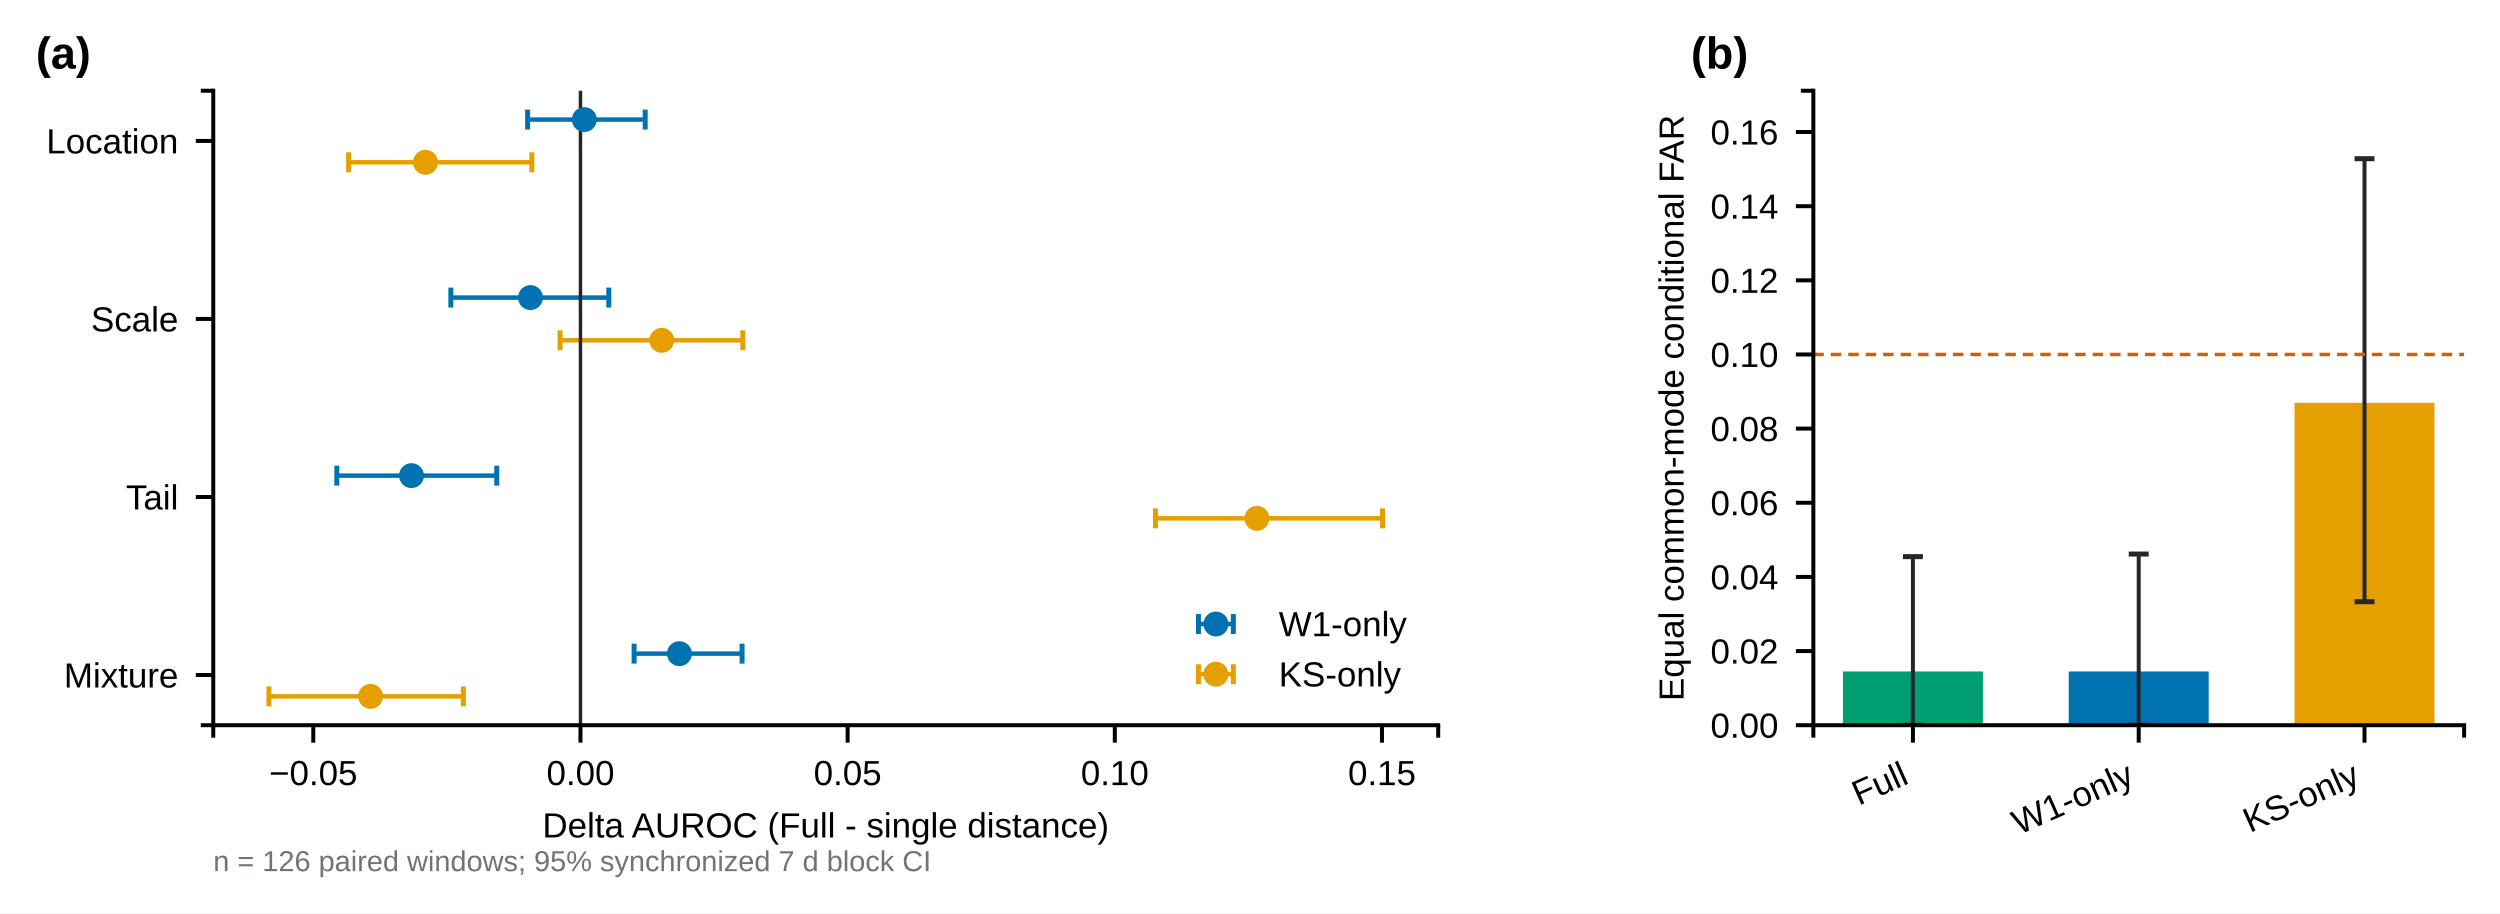
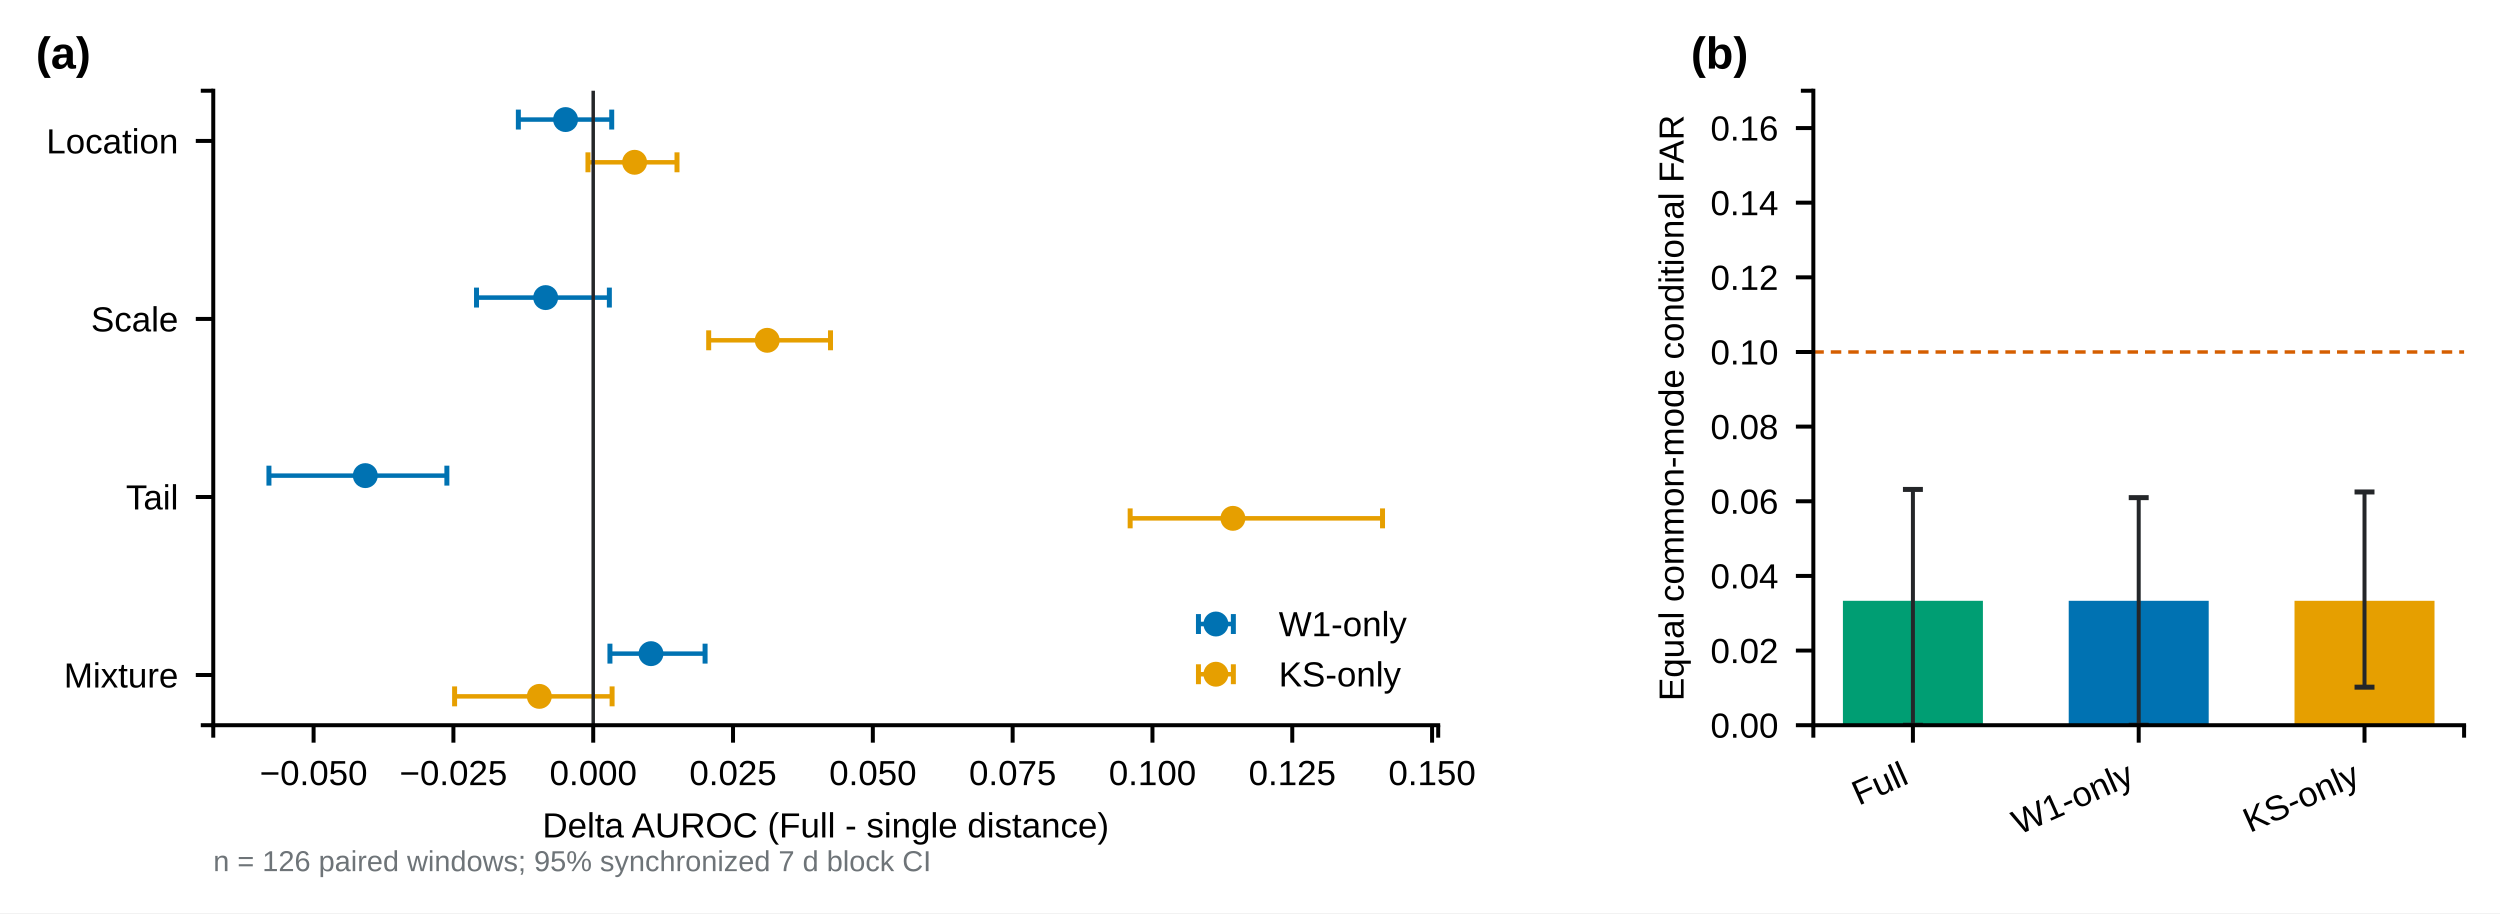
<svg xmlns="http://www.w3.org/2000/svg" xmlns:xlink="http://www.w3.org/1999/xlink" width="501.263pt" height="183.09pt" viewBox="0 0 501.263 183.09" version="1.1">
  <defs>
    <style type="text/css">*{stroke-linejoin: round; stroke-linecap: butt}</style>
  </defs>
  <g id="figure_1">
    <g id="patch_1">
      <path d="M 0 183.09 L 501.263 183.09 L 501.263 0 L 0 0 z " style="fill: #ffffff" />
    </g>
    <g id="axes_1">
      <g id="patch_2">
        <path d="M 42.759 145.409 L 288.367 145.409 L 288.367 18.19 L 42.759 18.19 z " style="fill: #ffffff" />
      </g>
      <g id="matplotlib.axis_1">
        <g id="xtick_1">
          <g id="line2d_1">
            <defs>
-               <path id="mf1d5e81ef5" d="M 0 0 L 0 3.5 " style="stroke: #000000; stroke-width: 0.8" />
+               <path id="m3d9fb4b405" d="M 0 0 L 0 3.5 " style="stroke: #000000; stroke-width: 0.8" />
            </defs>
            <g>
-               <use xlink:href="#mf1d5e81ef5" x="62.816" y="145.409" style="stroke: #000000; stroke-width: 0.8" />
+               <use xlink:href="#m3d9fb4b405" x="62.878" y="145.409" style="stroke: #000000; stroke-width: 0.8" />
            </g>
          </g>
          <g id="text_1">
-             <text style="font-size: 7px; font-family: 'Arial'; text-anchor: middle" x="62.816" y="157.42" transform="rotate(-0 62.81633 157.4197)">−0.05</text>
+             <text style="font-size: 7px; font-family: 'Arial'; text-anchor: middle" x="62.878" y="157.42" transform="rotate(-0 62.87766 157.4197)">−0.050</text>
          </g>
        </g>
        <g id="xtick_2">
          <g id="line2d_2">
            <g>
-               <use xlink:href="#mf1d5e81ef5" x="116.386" y="145.409" style="stroke: #000000; stroke-width: 0.8" />
+               <use xlink:href="#m3d9fb4b405" x="90.91" y="145.409" style="stroke: #000000; stroke-width: 0.8" />
            </g>
          </g>
          <g id="text_2">
-             <text style="font-size: 7px; font-family: 'Arial'; text-anchor: middle" x="116.386" y="157.42" transform="rotate(-0 116.3855 157.4197)">0.00</text>
+             <text style="font-size: 7px; font-family: 'Arial'; text-anchor: middle" x="90.91" y="157.42" transform="rotate(-0 90.91026 157.4197)">−0.025</text>
          </g>
        </g>
        <g id="xtick_3">
          <g id="line2d_3">
            <g>
-               <use xlink:href="#mf1d5e81ef5" x="169.955" y="145.409" style="stroke: #000000; stroke-width: 0.8" />
+               <use xlink:href="#m3d9fb4b405" x="118.943" y="145.409" style="stroke: #000000; stroke-width: 0.8" />
            </g>
          </g>
          <g id="text_3">
-             <text style="font-size: 7px; font-family: 'Arial'; text-anchor: middle" x="169.955" y="157.42" transform="rotate(-0 169.9547 157.4197)">0.05</text>
+             <text style="font-size: 7px; font-family: 'Arial'; text-anchor: middle" x="118.943" y="157.42" transform="rotate(-0 118.9429 157.4197)">0.000</text>
          </g>
        </g>
        <g id="xtick_4">
          <g id="line2d_4">
            <g>
-               <use xlink:href="#mf1d5e81ef5" x="223.524" y="145.409" style="stroke: #000000; stroke-width: 0.8" />
+               <use xlink:href="#m3d9fb4b405" x="146.975" y="145.409" style="stroke: #000000; stroke-width: 0.8" />
            </g>
          </g>
          <g id="text_4">
-             <text style="font-size: 7px; font-family: 'Arial'; text-anchor: middle" x="223.524" y="157.42" transform="rotate(-0 223.5239 157.4197)">0.10</text>
+             <text style="font-size: 7px; font-family: 'Arial'; text-anchor: middle" x="146.975" y="157.42" transform="rotate(-0 146.9755 157.4197)">0.025</text>
          </g>
        </g>
        <g id="xtick_5">
          <g id="line2d_5">
            <g>
-               <use xlink:href="#mf1d5e81ef5" x="277.093" y="145.409" style="stroke: #000000; stroke-width: 0.8" />
+               <use xlink:href="#m3d9fb4b405" x="175.008" y="145.409" style="stroke: #000000; stroke-width: 0.8" />
            </g>
          </g>
          <g id="text_5">
-             <text style="font-size: 7px; font-family: 'Arial'; text-anchor: middle" x="277.093" y="157.42" transform="rotate(-0 277.093 157.4197)">0.15</text>
+             <text style="font-size: 7px; font-family: 'Arial'; text-anchor: middle" x="175.008" y="157.42" transform="rotate(-0 175.0081 157.4197)">0.050</text>
          </g>
        </g>
        <g id="xtick_6">
          <g id="line2d_6">
-             <defs>
-               <path id="m7acf8214a6" d="M 0 0 L 0 2.5 " style="stroke: #000000; stroke-width: 0.8" />
-             </defs>
-             <g>
-               <use xlink:href="#m7acf8214a6" x="42.759" y="145.409" style="stroke: #000000; stroke-width: 0.8" />
-             </g>
+             <g>
+               <use xlink:href="#m3d9fb4b405" x="203.041" y="145.409" style="stroke: #000000; stroke-width: 0.8" />
+             </g>
+           </g>
+           <g id="text_6">
+             <text style="font-size: 7px; font-family: 'Arial'; text-anchor: middle" x="203.041" y="157.42" transform="rotate(-0 203.0407 157.4197)">0.075</text>
          </g>
        </g>
        <g id="xtick_7">
          <g id="line2d_7">
            <g>
-               <use xlink:href="#m7acf8214a6" x="288.367" y="145.409" style="stroke: #000000; stroke-width: 0.8" />
-             </g>
-           </g>
-         </g>
-         <g id="text_6">
+               <use xlink:href="#m3d9fb4b405" x="231.073" y="145.409" style="stroke: #000000; stroke-width: 0.8" />
+             </g>
+           </g>
+           <g id="text_7">
+             <text style="font-size: 7px; font-family: 'Arial'; text-anchor: middle" x="231.073" y="157.42" transform="rotate(-0 231.0733 157.4197)">0.100</text>
+           </g>
+         </g>
+         <g id="xtick_8">
+           <g id="line2d_8">
+             <g>
+               <use xlink:href="#m3d9fb4b405" x="259.106" y="145.409" style="stroke: #000000; stroke-width: 0.8" />
+             </g>
+           </g>
+           <g id="text_8">
+             <text style="font-size: 7px; font-family: 'Arial'; text-anchor: middle" x="259.106" y="157.42" transform="rotate(-0 259.1059 157.4197)">0.125</text>
+           </g>
+         </g>
+         <g id="xtick_9">
+           <g id="line2d_9">
+             <g>
+               <use xlink:href="#m3d9fb4b405" x="287.139" y="145.409" style="stroke: #000000; stroke-width: 0.8" />
+             </g>
+           </g>
+           <g id="text_9">
+             <text style="font-size: 7px; font-family: 'Arial'; text-anchor: middle" x="287.139" y="157.42" transform="rotate(-0 287.1385 157.4197)">0.150</text>
+           </g>
+         </g>
+         <g id="xtick_10">
+           <g id="line2d_10">
+             <defs>
+               <path id="m4c5f8c6ae1" d="M 0 0 L 0 2.5 " style="stroke: #000000; stroke-width: 0.8" />
+             </defs>
+             <g>
+               <use xlink:href="#m4c5f8c6ae1" x="42.759" y="145.409" style="stroke: #000000; stroke-width: 0.8" />
+             </g>
+           </g>
+         </g>
+         <g id="xtick_11">
+           <g id="line2d_11">
+             <g>
+               <use xlink:href="#m4c5f8c6ae1" x="288.367" y="145.409" style="stroke: #000000; stroke-width: 0.8" />
+             </g>
+           </g>
+         </g>
+         <g id="text_10">
          <text style="font-size: 7px; font-family: 'Arial'; text-anchor: middle" x="165.563" y="167.911" transform="rotate(-0 165.5628 167.9111)">Delta AUROC (Full - single distance)</text>
        </g>
      </g>
      <g id="matplotlib.axis_2">
        <g id="ytick_1">
-           <g id="line2d_8">
-             <defs>
-               <path id="m0ee5e9cc17" d="M 0 0 L -3.5 0 " style="stroke: #000000; stroke-width: 0.8" />
-             </defs>
-             <g>
-               <use xlink:href="#m0ee5e9cc17" x="42.759" y="28.256" style="stroke: #000000; stroke-width: 0.8" />
-             </g>
-           </g>
-           <g id="text_7">
-             <text style="font-size: 7px; font-family: 'Arial'; text-anchor: end" x="35.759" y="30.762" transform="rotate(-0 35.75904 30.76169)">Location</text>
-           </g>
-         </g>
-         <g id="ytick_2">
-           <g id="line2d_9">
-             <g>
-               <use xlink:href="#m0ee5e9cc17" x="42.759" y="63.952" style="stroke: #000000; stroke-width: 0.8" />
-             </g>
-           </g>
-           <g id="text_8">
-             <text style="font-size: 7px; font-family: 'Arial'; text-anchor: end" x="35.759" y="66.457" transform="rotate(-0 35.75904 66.45723)">Scale</text>
-           </g>
-         </g>
-         <g id="ytick_3">
-           <g id="line2d_10">
-             <g>
-               <use xlink:href="#m0ee5e9cc17" x="42.759" y="99.648" style="stroke: #000000; stroke-width: 0.8" />
-             </g>
-           </g>
-           <g id="text_9">
-             <text style="font-size: 7px; font-family: 'Arial'; text-anchor: end" x="35.759" y="102.153" transform="rotate(-0 35.75904 102.1528)">Tail</text>
-           </g>
-         </g>
-         <g id="ytick_4">
-           <g id="line2d_11">
-             <g>
-               <use xlink:href="#m0ee5e9cc17" x="42.759" y="135.343" style="stroke: #000000; stroke-width: 0.8" />
-             </g>
-           </g>
-           <g id="text_10">
-             <text style="font-size: 7px; font-family: 'Arial'; text-anchor: end" x="35.759" y="137.848" transform="rotate(-0 35.75904 137.8483)">Mixture</text>
-           </g>
-         </g>
-         <g id="ytick_5">
          <g id="line2d_12">
            <defs>
-               <path id="me44d3de561" d="M 0 0 L -2.5 0 " style="stroke: #000000; stroke-width: 0.8" />
+               <path id="m424840b115" d="M 0 0 L -3.5 0 " style="stroke: #000000; stroke-width: 0.8" />
            </defs>
            <g>
-               <use xlink:href="#me44d3de561" x="42.759" y="18.19" style="stroke: #000000; stroke-width: 0.8" />
+               <use xlink:href="#m424840b115" x="42.759" y="28.256" style="stroke: #000000; stroke-width: 0.8" />
+             </g>
+           </g>
+           <g id="text_11">
+             <text style="font-size: 7px; font-family: 'Arial'; text-anchor: end" x="35.759" y="30.762" transform="rotate(-0 35.75904 30.76169)">Location</text>
+           </g>
+         </g>
+         <g id="ytick_2">
+           <g id="line2d_13">
+             <g>
+               <use xlink:href="#m424840b115" x="42.759" y="63.952" style="stroke: #000000; stroke-width: 0.8" />
+             </g>
+           </g>
+           <g id="text_12">
+             <text style="font-size: 7px; font-family: 'Arial'; text-anchor: end" x="35.759" y="66.457" transform="rotate(-0 35.75904 66.45723)">Scale</text>
+           </g>
+         </g>
+         <g id="ytick_3">
+           <g id="line2d_14">
+             <g>
+               <use xlink:href="#m424840b115" x="42.759" y="99.648" style="stroke: #000000; stroke-width: 0.8" />
+             </g>
+           </g>
+           <g id="text_13">
+             <text style="font-size: 7px; font-family: 'Arial'; text-anchor: end" x="35.759" y="102.153" transform="rotate(-0 35.75904 102.1528)">Tail</text>
+           </g>
+         </g>
+         <g id="ytick_4">
+           <g id="line2d_15">
+             <g>
+               <use xlink:href="#m424840b115" x="42.759" y="135.343" style="stroke: #000000; stroke-width: 0.8" />
+             </g>
+           </g>
+           <g id="text_14">
+             <text style="font-size: 7px; font-family: 'Arial'; text-anchor: end" x="35.759" y="137.848" transform="rotate(-0 35.75904 137.8483)">Mixture</text>
+           </g>
+         </g>
+         <g id="ytick_5">
+           <g id="line2d_16">
+             <defs>
+               <path id="m1912d940c4" d="M 0 0 L -2.5 0 " style="stroke: #000000; stroke-width: 0.8" />
+             </defs>
+             <g>
+               <use xlink:href="#m1912d940c4" x="42.759" y="18.19" style="stroke: #000000; stroke-width: 0.8" />
            </g>
          </g>
        </g>
        <g id="ytick_6">
-           <g id="line2d_13">
-             <g>
-               <use xlink:href="#me44d3de561" x="42.759" y="145.409" style="stroke: #000000; stroke-width: 0.8" />
+           <g id="line2d_17">
+             <g>
+               <use xlink:href="#m1912d940c4" x="42.759" y="145.409" style="stroke: #000000; stroke-width: 0.8" />
            </g>
          </g>
        </g>
      </g>
      <g id="LineCollection_1">
-         <path d="M 105.791 23.973 L 129.365 23.973 " clip-path="url(#p58752d523f)" style="fill: none; stroke: #0072b2; stroke-width: 0.9" />
-         <path d="M 90.397 59.669 L 122.065 59.669 " clip-path="url(#p58752d523f)" style="fill: none; stroke: #0072b2; stroke-width: 0.9" />
-         <path d="M 67.534 95.364 L 99.604 95.364 " clip-path="url(#p58752d523f)" style="fill: none; stroke: #0072b2; stroke-width: 0.9" />
-         <path d="M 127.142 131.06 L 148.788 131.06 " clip-path="url(#p58752d523f)" style="fill: none; stroke: #0072b2; stroke-width: 0.9" />
-       </g>
-       <g id="line2d_14">
+         <path d="M 103.933 23.973 L 122.652 23.973 " clip-path="url(#p5a757374e0)" style="fill: none; stroke: #0072b2; stroke-width: 0.9" />
+         <path d="M 95.542 59.669 L 122.18 59.669 " clip-path="url(#p5a757374e0)" style="fill: none; stroke: #0072b2; stroke-width: 0.9" />
+         <path d="M 53.923 95.364 L 89.6 95.364 " clip-path="url(#p5a757374e0)" style="fill: none; stroke: #0072b2; stroke-width: 0.9" />
+         <path d="M 122.295 131.06 L 141.372 131.06 " clip-path="url(#p5a757374e0)" style="fill: none; stroke: #0072b2; stroke-width: 0.9" />
+       </g>
+       <g id="line2d_18">
        <defs>
-           <path id="md1394a3b1b" d="M 0 2 L 0 -2 " style="stroke: #0072b2" />
+           <path id="me444262f41" d="M 0 2 L 0 -2 " style="stroke: #0072b2" />
        </defs>
-         <g clip-path="url(#p58752d523f)">
-           <use xlink:href="#md1394a3b1b" x="105.791" y="23.973" style="fill: #0072b2; stroke: #0072b2" />
-           <use xlink:href="#md1394a3b1b" x="90.397" y="59.669" style="fill: #0072b2; stroke: #0072b2" />
-           <use xlink:href="#md1394a3b1b" x="67.534" y="95.364" style="fill: #0072b2; stroke: #0072b2" />
-           <use xlink:href="#md1394a3b1b" x="127.142" y="131.06" style="fill: #0072b2; stroke: #0072b2" />
-         </g>
-       </g>
-       <g id="line2d_15">
-         <g clip-path="url(#p58752d523f)">
-           <use xlink:href="#md1394a3b1b" x="129.365" y="23.973" style="fill: #0072b2; stroke: #0072b2" />
-           <use xlink:href="#md1394a3b1b" x="122.065" y="59.669" style="fill: #0072b2; stroke: #0072b2" />
-           <use xlink:href="#md1394a3b1b" x="99.604" y="95.364" style="fill: #0072b2; stroke: #0072b2" />
-           <use xlink:href="#md1394a3b1b" x="148.788" y="131.06" style="fill: #0072b2; stroke: #0072b2" />
+         <g clip-path="url(#p5a757374e0)">
+           <use xlink:href="#me444262f41" x="103.933" y="23.973" style="fill: #0072b2; stroke: #0072b2" />
+           <use xlink:href="#me444262f41" x="95.542" y="59.669" style="fill: #0072b2; stroke: #0072b2" />
+           <use xlink:href="#me444262f41" x="53.923" y="95.364" style="fill: #0072b2; stroke: #0072b2" />
+           <use xlink:href="#me444262f41" x="122.295" y="131.06" style="fill: #0072b2; stroke: #0072b2" />
+         </g>
+       </g>
+       <g id="line2d_19">
+         <g clip-path="url(#p5a757374e0)">
+           <use xlink:href="#me444262f41" x="122.652" y="23.973" style="fill: #0072b2; stroke: #0072b2" />
+           <use xlink:href="#me444262f41" x="122.18" y="59.669" style="fill: #0072b2; stroke: #0072b2" />
+           <use xlink:href="#me444262f41" x="89.6" y="95.364" style="fill: #0072b2; stroke: #0072b2" />
+           <use xlink:href="#me444262f41" x="141.372" y="131.06" style="fill: #0072b2; stroke: #0072b2" />
        </g>
      </g>
      <g id="LineCollection_2">
-         <path d="M 69.901 32.54 L 106.637 32.54 " clip-path="url(#p58752d523f)" style="fill: none; stroke: #e69f00; stroke-width: 0.9" />
-         <path d="M 112.3 68.235 L 148.942 68.235 " clip-path="url(#p58752d523f)" style="fill: none; stroke: #e69f00; stroke-width: 0.9" />
-         <path d="M 231.672 103.931 L 277.203 103.931 " clip-path="url(#p58752d523f)" style="fill: none; stroke: #e69f00; stroke-width: 0.9" />
-         <path d="M 53.923 139.627 L 92.904 139.627 " clip-path="url(#p58752d523f)" style="fill: none; stroke: #e69f00; stroke-width: 0.9" />
-       </g>
-       <g id="line2d_16">
-         <defs>
-           <path id="mce03b9addc" d="M 0 2 L 0 -2 " style="stroke: #e69f00" />
-         </defs>
-         <g clip-path="url(#p58752d523f)">
-           <use xlink:href="#mce03b9addc" x="69.901" y="32.54" style="fill: #e69f00; stroke: #e69f00" />
-           <use xlink:href="#mce03b9addc" x="112.3" y="68.235" style="fill: #e69f00; stroke: #e69f00" />
-           <use xlink:href="#mce03b9addc" x="231.672" y="103.931" style="fill: #e69f00; stroke: #e69f00" />
-           <use xlink:href="#mce03b9addc" x="53.923" y="139.627" style="fill: #e69f00; stroke: #e69f00" />
-         </g>
-       </g>
-       <g id="line2d_17">
-         <g clip-path="url(#p58752d523f)">
-           <use xlink:href="#mce03b9addc" x="106.637" y="32.54" style="fill: #e69f00; stroke: #e69f00" />
-           <use xlink:href="#mce03b9addc" x="148.942" y="68.235" style="fill: #e69f00; stroke: #e69f00" />
-           <use xlink:href="#mce03b9addc" x="277.203" y="103.931" style="fill: #e69f00; stroke: #e69f00" />
-           <use xlink:href="#mce03b9addc" x="92.904" y="139.627" style="fill: #e69f00; stroke: #e69f00" />
-         </g>
-       </g>
-       <g id="line2d_18">
-         <path d="M 116.386 145.409 L 116.386 18.19 " clip-path="url(#p58752d523f)" style="fill: none; stroke: #242629; stroke-width: 0.7; stroke-linecap: square" />
-       </g>
-       <g id="line2d_19">
-         <defs>
-           <path id="m886af816f7" d="M 0 2 C 0.53 2 1.039 1.789 1.414 1.414 C 1.789 1.039 2 0.53 2 0 C 2 -0.53 1.789 -1.039 1.414 -1.414 C 1.039 -1.789 0.53 -2 0 -2 C -0.53 -2 -1.039 -1.789 -1.414 -1.414 C -1.789 -1.039 -2 -0.53 -2 0 C -2 0.53 -1.789 1.039 -1.414 1.414 C -1.039 1.789 -0.53 2 0 2 z " style="stroke: #0072b2" />
-         </defs>
-         <g clip-path="url(#p58752d523f)">
-           <use xlink:href="#m886af816f7" x="117.162" y="23.973" style="fill: #0072b2; stroke: #0072b2" />
-           <use xlink:href="#m886af816f7" x="106.364" y="59.669" style="fill: #0072b2; stroke: #0072b2" />
-           <use xlink:href="#m886af816f7" x="82.508" y="95.364" style="fill: #0072b2; stroke: #0072b2" />
-           <use xlink:href="#m886af816f7" x="136.226" y="131.06" style="fill: #0072b2; stroke: #0072b2" />
-         </g>
+         <path d="M 117.888 32.54 L 135.741 32.54 " clip-path="url(#p5a757374e0)" style="fill: none; stroke: #e69f00; stroke-width: 0.9" />
+         <path d="M 142.095 68.235 L 166.52 68.235 " clip-path="url(#p5a757374e0)" style="fill: none; stroke: #e69f00; stroke-width: 0.9" />
+         <path d="M 226.602 103.931 L 277.203 103.931 " clip-path="url(#p5a757374e0)" style="fill: none; stroke: #e69f00; stroke-width: 0.9" />
+         <path d="M 91.149 139.627 L 122.729 139.627 " clip-path="url(#p5a757374e0)" style="fill: none; stroke: #e69f00; stroke-width: 0.9" />
      </g>
      <g id="line2d_20">
        <defs>
-           <path id="mf5c4ef717b" d="M 0 2 C 0.53 2 1.039 1.789 1.414 1.414 C 1.789 1.039 2 0.53 2 0 C 2 -0.53 1.789 -1.039 1.414 -1.414 C 1.039 -1.789 0.53 -2 0 -2 C -0.53 -2 -1.039 -1.789 -1.414 -1.414 C -1.789 -1.039 -2 -0.53 -2 0 C -2 0.53 -1.789 1.039 -1.414 1.414 C -1.039 1.789 -0.53 2 0 2 z " style="stroke: #e69f00" />
+           <path id="m01cec79fb0" d="M 0 2 L 0 -2 " style="stroke: #e69f00" />
        </defs>
-         <g clip-path="url(#p58752d523f)">
-           <use xlink:href="#mf5c4ef717b" x="85.309" y="32.54" style="fill: #e69f00; stroke: #e69f00" />
-           <use xlink:href="#mf5c4ef717b" x="132.683" y="68.235" style="fill: #e69f00; stroke: #e69f00" />
-           <use xlink:href="#mf5c4ef717b" x="252.029" y="103.931" style="fill: #e69f00; stroke: #e69f00" />
-           <use xlink:href="#mf5c4ef717b" x="74.309" y="139.627" style="fill: #e69f00; stroke: #e69f00" />
+         <g clip-path="url(#p5a757374e0)">
+           <use xlink:href="#m01cec79fb0" x="117.888" y="32.54" style="fill: #e69f00; stroke: #e69f00" />
+           <use xlink:href="#m01cec79fb0" x="142.095" y="68.235" style="fill: #e69f00; stroke: #e69f00" />
+           <use xlink:href="#m01cec79fb0" x="226.602" y="103.931" style="fill: #e69f00; stroke: #e69f00" />
+           <use xlink:href="#m01cec79fb0" x="91.149" y="139.627" style="fill: #e69f00; stroke: #e69f00" />
+         </g>
+       </g>
+       <g id="line2d_21">
+         <g clip-path="url(#p5a757374e0)">
+           <use xlink:href="#m01cec79fb0" x="135.741" y="32.54" style="fill: #e69f00; stroke: #e69f00" />
+           <use xlink:href="#m01cec79fb0" x="166.52" y="68.235" style="fill: #e69f00; stroke: #e69f00" />
+           <use xlink:href="#m01cec79fb0" x="277.203" y="103.931" style="fill: #e69f00; stroke: #e69f00" />
+           <use xlink:href="#m01cec79fb0" x="122.729" y="139.627" style="fill: #e69f00; stroke: #e69f00" />
+         </g>
+       </g>
+       <g id="line2d_22">
+         <path d="M 118.943 145.409 L 118.943 18.19 " clip-path="url(#p5a757374e0)" style="fill: none; stroke: #242629; stroke-width: 0.7; stroke-linecap: square" />
+       </g>
+       <g id="line2d_23">
+         <defs>
+           <path id="m5aabebb08a" d="M 0 2 C 0.53 2 1.039 1.789 1.414 1.414 C 1.789 1.039 2 0.53 2 0 C 2 -0.53 1.789 -1.039 1.414 -1.414 C 1.039 -1.789 0.53 -2 0 -2 C -0.53 -2 -1.039 -1.789 -1.414 -1.414 C -1.789 -1.039 -2 -0.53 -2 0 C -2 0.53 -1.789 1.039 -1.414 1.414 C -1.039 1.789 -0.53 2 0 2 z " style="stroke: #0072b2" />
+         </defs>
+         <g clip-path="url(#p5a757374e0)">
+           <use xlink:href="#m5aabebb08a" x="113.399" y="23.973" style="fill: #0072b2; stroke: #0072b2" />
+           <use xlink:href="#m5aabebb08a" x="109.408" y="59.669" style="fill: #0072b2; stroke: #0072b2" />
+           <use xlink:href="#m5aabebb08a" x="73.246" y="95.364" style="fill: #0072b2; stroke: #0072b2" />
+           <use xlink:href="#m5aabebb08a" x="130.526" y="131.06" style="fill: #0072b2; stroke: #0072b2" />
+         </g>
+       </g>
+       <g id="line2d_24">
+         <defs>
+           <path id="m202cf57f4a" d="M 0 2 C 0.53 2 1.039 1.789 1.414 1.414 C 1.789 1.039 2 0.53 2 0 C 2 -0.53 1.789 -1.039 1.414 -1.414 C 1.039 -1.789 0.53 -2 0 -2 C -0.53 -2 -1.039 -1.789 -1.414 -1.414 C -1.789 -1.039 -2 -0.53 -2 0 C -2 0.53 -1.789 1.039 -1.414 1.414 C -1.039 1.789 -0.53 2 0 2 z " style="stroke: #e69f00" />
+         </defs>
+         <g clip-path="url(#p5a757374e0)">
+           <use xlink:href="#m202cf57f4a" x="127.242" y="32.54" style="fill: #e69f00; stroke: #e69f00" />
+           <use xlink:href="#m202cf57f4a" x="153.834" y="68.235" style="fill: #e69f00; stroke: #e69f00" />
+           <use xlink:href="#m202cf57f4a" x="247.205" y="103.931" style="fill: #e69f00; stroke: #e69f00" />
+           <use xlink:href="#m202cf57f4a" x="108.137" y="139.627" style="fill: #e69f00; stroke: #e69f00" />
        </g>
      </g>
      <g id="patch_3">
        <path d="M 42.759 145.409 L 42.759 18.19 " style="fill: none; stroke: #000000; stroke-width: 0.8; stroke-linejoin: miter; stroke-linecap: square" />
      </g>
      <g id="patch_4">
        <path d="M 42.759 145.409 L 288.367 145.409 " style="fill: none; stroke: #000000; stroke-width: 0.8; stroke-linejoin: miter; stroke-linecap: square" />
      </g>
-       <g id="text_11">
+       <g id="text_15">
        <text style="font-size: 5.8px; font-family: 'Arial'; text-anchor: start; fill: #6e7478" x="42.759" y="174.67" transform="rotate(-0 42.75904 174.6696)">n = 126 paired windows; 95% synchronized 7 d block CI</text>
      </g>
-       <g id="text_12">
+       <g id="text_16">
        <g id="patch_5">
          <path d="M 7.11 15.736 L 18.288 15.736 L 18.288 7.11 L 7.11 7.11 z " style="fill: #ffffff; opacity: 0.88" />
        </g>
        <text style="font-weight: 700; font-size: 9px; font-family: 'Arial'; text-anchor: end" x="18.198" y="13.752" transform="rotate(-0 18.19828 13.75172)">(a)</text>
      </g>
      <g id="legend_1">
        <g id="LineCollection_3">
          <path d="M 240.295 125.117 L 247.295 125.117 " style="fill: none; stroke: #0072b2; stroke-width: 0.9" />
        </g>
-         <g id="line2d_21">
-           <g>
-             <use xlink:href="#md1394a3b1b" x="240.295" y="125.117" style="fill: #0072b2; stroke: #0072b2" />
-           </g>
-         </g>
-         <g id="line2d_22">
-           <g>
-             <use xlink:href="#md1394a3b1b" x="247.295" y="125.117" style="fill: #0072b2; stroke: #0072b2" />
-           </g>
-         </g>
-         <g id="line2d_23" />
-         <g id="line2d_24">
-           <g>
-             <use xlink:href="#m886af816f7" x="243.795" y="125.117" style="fill: #0072b2; stroke: #0072b2" />
-           </g>
-         </g>
-         <g id="text_13">
-           <text style="font-size: 7px; font-family: 'Arial'; text-anchor: start" x="256.395" y="127.567" transform="rotate(-0 256.3952 127.5669)">W1-only</text>
-         </g>
-         <g id="LineCollection_4">
-           <path d="M 240.295 135.186 L 247.295 135.186 " style="fill: none; stroke: #e69f00; stroke-width: 0.9" />
-         </g>
        <g id="line2d_25">
          <g>
-             <use xlink:href="#mce03b9addc" x="240.295" y="135.186" style="fill: #e69f00; stroke: #e69f00" />
+             <use xlink:href="#me444262f41" x="240.295" y="125.117" style="fill: #0072b2; stroke: #0072b2" />
          </g>
        </g>
        <g id="line2d_26">
          <g>
-             <use xlink:href="#mce03b9addc" x="247.295" y="135.186" style="fill: #e69f00; stroke: #e69f00" />
+             <use xlink:href="#me444262f41" x="247.295" y="125.117" style="fill: #0072b2; stroke: #0072b2" />
          </g>
        </g>
        <g id="line2d_27" />
        <g id="line2d_28">
          <g>
-             <use xlink:href="#mf5c4ef717b" x="243.795" y="135.186" style="fill: #e69f00; stroke: #e69f00" />
-           </g>
-         </g>
-         <g id="text_14">
+             <use xlink:href="#m5aabebb08a" x="243.795" y="125.117" style="fill: #0072b2; stroke: #0072b2" />
+           </g>
+         </g>
+         <g id="text_17">
+           <text style="font-size: 7px; font-family: 'Arial'; text-anchor: start" x="256.395" y="127.567" transform="rotate(-0 256.3952 127.5669)">W1-only</text>
+         </g>
+         <g id="LineCollection_4">
+           <path d="M 240.295 135.186 L 247.295 135.186 " style="fill: none; stroke: #e69f00; stroke-width: 0.9" />
+         </g>
+         <g id="line2d_29">
+           <g>
+             <use xlink:href="#m01cec79fb0" x="240.295" y="135.186" style="fill: #e69f00; stroke: #e69f00" />
+           </g>
+         </g>
+         <g id="line2d_30">
+           <g>
+             <use xlink:href="#m01cec79fb0" x="247.295" y="135.186" style="fill: #e69f00; stroke: #e69f00" />
+           </g>
+         </g>
+         <g id="line2d_31" />
+         <g id="line2d_32">
+           <g>
+             <use xlink:href="#m202cf57f4a" x="243.795" y="135.186" style="fill: #e69f00; stroke: #e69f00" />
+           </g>
+         </g>
+         <g id="text_18">
          <text style="font-size: 7px; font-family: 'Arial'; text-anchor: start" x="256.395" y="137.636" transform="rotate(-0 256.3952 137.6359)">KS-only</text>
        </g>
      </g>
    </g>
    <g id="axes_2">
      <g id="patch_6">
        <path d="M 363.584 145.409 L 494.063 145.409 L 494.063 18.19 L 363.584 18.19 z " style="fill: #ffffff" />
      </g>
      <g id="patch_7">
-         <path d="M 369.515 145.409 L 397.585 145.409 L 397.585 134.636 L 369.515 134.636 z " clip-path="url(#p5a9cdbc5b3)" style="fill: #009e73" />
+         <path d="M 369.515 145.409 L 397.585 145.409 L 397.585 120.464 L 369.515 120.464 z " clip-path="url(#p9f1670d64c)" style="fill: #009e73" />
      </g>
      <g id="patch_8">
-         <path d="M 414.789 145.409 L 442.858 145.409 L 442.858 134.636 L 414.789 134.636 z " clip-path="url(#p5a9cdbc5b3)" style="fill: #0072b2" />
+         <path d="M 414.789 145.409 L 442.858 145.409 L 442.858 120.464 L 414.789 120.464 z " clip-path="url(#p9f1670d64c)" style="fill: #0072b2" />
      </g>
      <g id="patch_9">
-         <path d="M 460.062 145.409 L 488.132 145.409 L 488.132 80.769 L 460.062 80.769 z " clip-path="url(#p5a9cdbc5b3)" style="fill: #e69f00" />
+         <path d="M 460.062 145.409 L 488.132 145.409 L 488.132 120.464 L 460.062 120.464 z " clip-path="url(#p9f1670d64c)" style="fill: #e69f00" />
      </g>
      <g id="matplotlib.axis_3">
-         <g id="xtick_8">
-           <g id="line2d_29">
-             <g>
-               <use xlink:href="#mf1d5e81ef5" x="383.55" y="145.409" style="stroke: #000000; stroke-width: 0.8" />
-             </g>
-           </g>
-           <g id="text_15">
-             <text style="font-size: 7px; font-family: 'Arial'" transform="translate(372.6802 161.574) rotate(-24)">Full</text>
-           </g>
-         </g>
-         <g id="xtick_9">
-           <g id="line2d_30">
-             <g>
-               <use xlink:href="#mf1d5e81ef5" x="428.823" y="145.409" style="stroke: #000000; stroke-width: 0.8" />
-             </g>
-           </g>
-           <g id="text_16">
-             <text style="font-size: 7px; font-family: 'Arial'" transform="translate(404.7722 167.447) rotate(-24)">W1-only</text>
-           </g>
-         </g>
-         <g id="xtick_10">
-           <g id="line2d_31">
-             <g>
-               <use xlink:href="#mf1d5e81ef5" x="474.097" y="145.409" style="stroke: #000000; stroke-width: 0.8" />
-             </g>
-           </g>
-           <g id="text_17">
-             <text style="font-size: 7px; font-family: 'Arial'" transform="translate(451.1071 167.0335) rotate(-24)">KS-only</text>
-           </g>
-         </g>
-         <g id="xtick_11">
-           <g id="line2d_32">
-             <g>
-               <use xlink:href="#m7acf8214a6" x="363.584" y="145.409" style="stroke: #000000; stroke-width: 0.8" />
-             </g>
-           </g>
-         </g>
        <g id="xtick_12">
          <g id="line2d_33">
            <g>
-               <use xlink:href="#m7acf8214a6" x="494.063" y="145.409" style="stroke: #000000; stroke-width: 0.8" />
+               <use xlink:href="#m3d9fb4b405" x="383.55" y="145.409" style="stroke: #000000; stroke-width: 0.8" />
+             </g>
+           </g>
+           <g id="text_19">
+             <text style="font-size: 7px; font-family: 'Arial'" transform="translate(372.6802 161.574) rotate(-24)">Full</text>
+           </g>
+         </g>
+         <g id="xtick_13">
+           <g id="line2d_34">
+             <g>
+               <use xlink:href="#m3d9fb4b405" x="428.823" y="145.409" style="stroke: #000000; stroke-width: 0.8" />
+             </g>
+           </g>
+           <g id="text_20">
+             <text style="font-size: 7px; font-family: 'Arial'" transform="translate(404.7722 167.447) rotate(-24)">W1-only</text>
+           </g>
+         </g>
+         <g id="xtick_14">
+           <g id="line2d_35">
+             <g>
+               <use xlink:href="#m3d9fb4b405" x="474.097" y="145.409" style="stroke: #000000; stroke-width: 0.8" />
+             </g>
+           </g>
+           <g id="text_21">
+             <text style="font-size: 7px; font-family: 'Arial'" transform="translate(451.1071 167.0335) rotate(-24)">KS-only</text>
+           </g>
+         </g>
+         <g id="xtick_15">
+           <g id="line2d_36">
+             <g>
+               <use xlink:href="#m4c5f8c6ae1" x="363.584" y="145.409" style="stroke: #000000; stroke-width: 0.8" />
+             </g>
+           </g>
+         </g>
+         <g id="xtick_16">
+           <g id="line2d_37">
+             <g>
+               <use xlink:href="#m4c5f8c6ae1" x="494.063" y="145.409" style="stroke: #000000; stroke-width: 0.8" />
            </g>
          </g>
        </g>
      </g>
      <g id="matplotlib.axis_4">
        <g id="ytick_7">
-           <g id="line2d_34">
-             <g>
-               <use xlink:href="#m0ee5e9cc17" x="363.584" y="145.409" style="stroke: #000000; stroke-width: 0.8" />
-             </g>
-           </g>
-           <g id="text_18">
+           <g id="line2d_38">
+             <g>
+               <use xlink:href="#m424840b115" x="363.584" y="145.409" style="stroke: #000000; stroke-width: 0.8" />
+             </g>
+           </g>
+           <g id="text_22">
            <text style="font-size: 7px; font-family: 'Arial'; text-anchor: end" x="356.584" y="147.914" transform="rotate(-0 356.5839 147.9144)">0.00</text>
          </g>
        </g>
        <g id="ytick_8">
-           <g id="line2d_35">
-             <g>
-               <use xlink:href="#m0ee5e9cc17" x="363.584" y="130.542" style="stroke: #000000; stroke-width: 0.8" />
-             </g>
-           </g>
-           <g id="text_19">
-             <text style="font-size: 7px; font-family: 'Arial'; text-anchor: end" x="356.584" y="133.047" transform="rotate(-0 356.5839 133.0473)">0.02</text>
+           <g id="line2d_39">
+             <g>
+               <use xlink:href="#m424840b115" x="363.584" y="130.442" style="stroke: #000000; stroke-width: 0.8" />
+             </g>
+           </g>
+           <g id="text_23">
+             <text style="font-size: 7px; font-family: 'Arial'; text-anchor: end" x="356.584" y="132.948" transform="rotate(-0 356.5839 132.9475)">0.02</text>
          </g>
        </g>
        <g id="ytick_9">
-           <g id="line2d_36">
-             <g>
-               <use xlink:href="#m0ee5e9cc17" x="363.584" y="115.675" style="stroke: #000000; stroke-width: 0.8" />
-             </g>
-           </g>
-           <g id="text_20">
-             <text style="font-size: 7px; font-family: 'Arial'; text-anchor: end" x="356.584" y="118.18" transform="rotate(-0 356.5839 118.1802)">0.04</text>
+           <g id="line2d_40">
+             <g>
+               <use xlink:href="#m424840b115" x="363.584" y="115.475" style="stroke: #000000; stroke-width: 0.8" />
+             </g>
+           </g>
+           <g id="text_24">
+             <text style="font-size: 7px; font-family: 'Arial'; text-anchor: end" x="356.584" y="117.981" transform="rotate(-0 356.5839 117.9806)">0.04</text>
          </g>
        </g>
        <g id="ytick_10">
-           <g id="line2d_37">
-             <g>
-               <use xlink:href="#m0ee5e9cc17" x="363.584" y="100.808" style="stroke: #000000; stroke-width: 0.8" />
-             </g>
-           </g>
-           <g id="text_21">
-             <text style="font-size: 7px; font-family: 'Arial'; text-anchor: end" x="356.584" y="103.313" transform="rotate(-0 356.5839 103.313)">0.06</text>
+           <g id="line2d_41">
+             <g>
+               <use xlink:href="#m424840b115" x="363.584" y="100.508" style="stroke: #000000; stroke-width: 0.8" />
+             </g>
+           </g>
+           <g id="text_25">
+             <text style="font-size: 7px; font-family: 'Arial'; text-anchor: end" x="356.584" y="103.014" transform="rotate(-0 356.5839 103.0137)">0.06</text>
          </g>
        </g>
        <g id="ytick_11">
-           <g id="line2d_38">
-             <g>
-               <use xlink:href="#m0ee5e9cc17" x="363.584" y="85.941" style="stroke: #000000; stroke-width: 0.8" />
-             </g>
-           </g>
-           <g id="text_22">
-             <text style="font-size: 7px; font-family: 'Arial'; text-anchor: end" x="356.584" y="88.446" transform="rotate(-0 356.5839 88.44588)">0.08</text>
+           <g id="line2d_42">
+             <g>
+               <use xlink:href="#m424840b115" x="363.584" y="85.541" style="stroke: #000000; stroke-width: 0.8" />
+             </g>
+           </g>
+           <g id="text_26">
+             <text style="font-size: 7px; font-family: 'Arial'; text-anchor: end" x="356.584" y="88.047" transform="rotate(-0 356.5839 88.04673)">0.08</text>
          </g>
        </g>
        <g id="ytick_12">
-           <g id="line2d_39">
-             <g>
-               <use xlink:href="#m0ee5e9cc17" x="363.584" y="71.074" style="stroke: #000000; stroke-width: 0.8" />
-             </g>
-           </g>
-           <g id="text_23">
-             <text style="font-size: 7px; font-family: 'Arial'; text-anchor: end" x="356.584" y="73.579" transform="rotate(-0 356.5839 73.57874)">0.10</text>
+           <g id="line2d_43">
+             <g>
+               <use xlink:href="#m424840b115" x="363.584" y="70.575" style="stroke: #000000; stroke-width: 0.8" />
+             </g>
+           </g>
+           <g id="text_27">
+             <text style="font-size: 7px; font-family: 'Arial'; text-anchor: end" x="356.584" y="73.08" transform="rotate(-0 356.5839 73.0798)">0.10</text>
          </g>
        </g>
        <g id="ytick_13">
-           <g id="line2d_40">
-             <g>
-               <use xlink:href="#m0ee5e9cc17" x="363.584" y="56.206" style="stroke: #000000; stroke-width: 0.8" />
-             </g>
-           </g>
-           <g id="text_24">
-             <text style="font-size: 7px; font-family: 'Arial'; text-anchor: end" x="356.584" y="58.712" transform="rotate(-0 356.5839 58.7116)">0.12</text>
+           <g id="line2d_44">
+             <g>
+               <use xlink:href="#m424840b115" x="363.584" y="55.608" style="stroke: #000000; stroke-width: 0.8" />
+             </g>
+           </g>
+           <g id="text_28">
+             <text style="font-size: 7px; font-family: 'Arial'; text-anchor: end" x="356.584" y="58.113" transform="rotate(-0 356.5839 58.11287)">0.12</text>
          </g>
        </g>
        <g id="ytick_14">
-           <g id="line2d_41">
-             <g>
-               <use xlink:href="#m0ee5e9cc17" x="363.584" y="41.339" style="stroke: #000000; stroke-width: 0.8" />
-             </g>
-           </g>
-           <g id="text_25">
-             <text style="font-size: 7px; font-family: 'Arial'; text-anchor: end" x="356.584" y="43.844" transform="rotate(-0 356.5839 43.84445)">0.14</text>
+           <g id="line2d_45">
+             <g>
+               <use xlink:href="#m424840b115" x="363.584" y="40.641" style="stroke: #000000; stroke-width: 0.8" />
+             </g>
+           </g>
+           <g id="text_29">
+             <text style="font-size: 7px; font-family: 'Arial'; text-anchor: end" x="356.584" y="43.146" transform="rotate(-0 356.5839 43.14594)">0.14</text>
          </g>
        </g>
        <g id="ytick_15">
-           <g id="line2d_42">
-             <g>
-               <use xlink:href="#m0ee5e9cc17" x="363.584" y="26.472" style="stroke: #000000; stroke-width: 0.8" />
-             </g>
-           </g>
-           <g id="text_26">
-             <text style="font-size: 7px; font-family: 'Arial'; text-anchor: end" x="356.584" y="28.977" transform="rotate(-0 356.5839 28.97731)">0.16</text>
+           <g id="line2d_46">
+             <g>
+               <use xlink:href="#m424840b115" x="363.584" y="25.674" style="stroke: #000000; stroke-width: 0.8" />
+             </g>
+           </g>
+           <g id="text_30">
+             <text style="font-size: 7px; font-family: 'Arial'; text-anchor: end" x="356.584" y="28.179" transform="rotate(-0 356.5839 28.17901)">0.16</text>
          </g>
        </g>
        <g id="ytick_16">
-           <g id="line2d_43">
-             <g>
-               <use xlink:href="#me44d3de561" x="363.584" y="18.19" style="stroke: #000000; stroke-width: 0.8" />
-             </g>
-           </g>
-         </g>
-         <g id="text_27">
+           <g id="line2d_47">
+             <g>
+               <use xlink:href="#m1912d940c4" x="363.584" y="18.19" style="stroke: #000000; stroke-width: 0.8" />
+             </g>
+           </g>
+         </g>
+         <g id="text_31">
          <text style="font-size: 7px; font-family: 'Arial'; text-anchor: middle" x="337.57" y="81.8" transform="rotate(-90 337.57 81.79976)">Equal common-mode conditional FAR</text>
        </g>
      </g>
      <g id="LineCollection_5">
-         <path d="M 383.55 145.409 L 383.55 111.607 " clip-path="url(#p5a9cdbc5b3)" style="fill: none; stroke: #242629; stroke-width: 0.8" />
-         <path d="M 428.823 145.409 L 428.823 111.087 " clip-path="url(#p5a9cdbc5b3)" style="fill: none; stroke: #242629; stroke-width: 0.8" />
-         <path d="M 474.097 120.641 L 474.097 31.821 " clip-path="url(#p5a9cdbc5b3)" style="fill: none; stroke: #242629; stroke-width: 0.8" />
-       </g>
-       <g id="line2d_44">
+         <path d="M 383.55 145.409 L 383.55 98.136 " clip-path="url(#p9f1670d64c)" style="fill: none; stroke: #242629; stroke-width: 0.8" />
+         <path d="M 428.823 145.409 L 428.823 99.778 " clip-path="url(#p9f1670d64c)" style="fill: none; stroke: #242629; stroke-width: 0.8" />
+         <path d="M 474.097 137.777 L 474.097 98.638 " clip-path="url(#p9f1670d64c)" style="fill: none; stroke: #242629; stroke-width: 0.8" />
+       </g>
+       <g id="line2d_48">
        <defs>
-           <path id="m1b55855b14" d="M 2 0 L -2 -0 " style="stroke: #242629" />
+           <path id="m7921b09b1e" d="M 2 0 L -2 -0 " style="stroke: #242629" />
        </defs>
-         <g clip-path="url(#p5a9cdbc5b3)">
-           <use xlink:href="#m1b55855b14" x="383.55" y="145.409" style="fill: #1f77b4; stroke: #242629" />
-           <use xlink:href="#m1b55855b14" x="428.823" y="145.409" style="fill: #1f77b4; stroke: #242629" />
-           <use xlink:href="#m1b55855b14" x="474.097" y="120.641" style="fill: #1f77b4; stroke: #242629" />
-         </g>
-       </g>
-       <g id="line2d_45">
-         <g clip-path="url(#p5a9cdbc5b3)">
-           <use xlink:href="#m1b55855b14" x="383.55" y="111.607" style="fill: #1f77b4; stroke: #242629" />
-           <use xlink:href="#m1b55855b14" x="428.823" y="111.087" style="fill: #1f77b4; stroke: #242629" />
-           <use xlink:href="#m1b55855b14" x="474.097" y="31.821" style="fill: #1f77b4; stroke: #242629" />
-         </g>
-       </g>
-       <g id="line2d_46">
-         <path d="M 363.584 71.074 L 494.063 71.074 " clip-path="url(#p5a9cdbc5b3)" style="fill: none; stroke-dasharray: 2.1,1.4; stroke-dashoffset: 0; stroke: #d55e00; stroke-width: 0.7" />
+         <g clip-path="url(#p9f1670d64c)">
+           <use xlink:href="#m7921b09b1e" x="383.55" y="145.409" style="fill: #1f77b4; stroke: #242629" />
+           <use xlink:href="#m7921b09b1e" x="428.823" y="145.409" style="fill: #1f77b4; stroke: #242629" />
+           <use xlink:href="#m7921b09b1e" x="474.097" y="137.777" style="fill: #1f77b4; stroke: #242629" />
+         </g>
+       </g>
+       <g id="line2d_49">
+         <g clip-path="url(#p9f1670d64c)">
+           <use xlink:href="#m7921b09b1e" x="383.55" y="98.136" style="fill: #1f77b4; stroke: #242629" />
+           <use xlink:href="#m7921b09b1e" x="428.823" y="99.778" style="fill: #1f77b4; stroke: #242629" />
+           <use xlink:href="#m7921b09b1e" x="474.097" y="98.638" style="fill: #1f77b4; stroke: #242629" />
+         </g>
+       </g>
+       <g id="line2d_50">
+         <path d="M 363.584 70.575 L 494.063 70.575 " clip-path="url(#p9f1670d64c)" style="fill: none; stroke-dasharray: 2.1,1.4; stroke-dashoffset: 0; stroke: #d55e00; stroke-width: 0.7" />
      </g>
      <g id="patch_10">
        <path d="M 363.584 145.409 L 363.584 18.19 " style="fill: none; stroke: #000000; stroke-width: 0.8; stroke-linejoin: miter; stroke-linecap: square" />
      </g>
      <g id="patch_11">
        <path d="M 363.584 145.409 L 494.063 145.409 " style="fill: none; stroke: #000000; stroke-width: 0.8; stroke-linejoin: miter; stroke-linecap: square" />
      </g>
-       <g id="text_28">
+       <g id="text_32">
        <g id="patch_12">
          <path d="M 338.956 15.736 L 350.626 15.736 L 350.626 7.11 L 338.956 7.11 z " style="fill: #ffffff; opacity: 0.88" />
        </g>
        <text style="font-weight: 700; font-size: 9px; font-family: 'Arial'; text-anchor: end" x="350.536" y="13.752" transform="rotate(-0 350.536 13.75172)">(b)</text>
      </g>
    </g>
  </g>
  <defs>
-     <clipPath id="p58752d523f">
+     <clipPath id="p5a757374e0">
      <rect x="42.759" y="18.19" width="245.608" height="127.219" />
    </clipPath>
-     <clipPath id="p5a9cdbc5b3">
+     <clipPath id="p9f1670d64c">
      <rect x="363.584" y="18.19" width="130.479" height="127.219" />
    </clipPath>
  </defs>
</svg>
